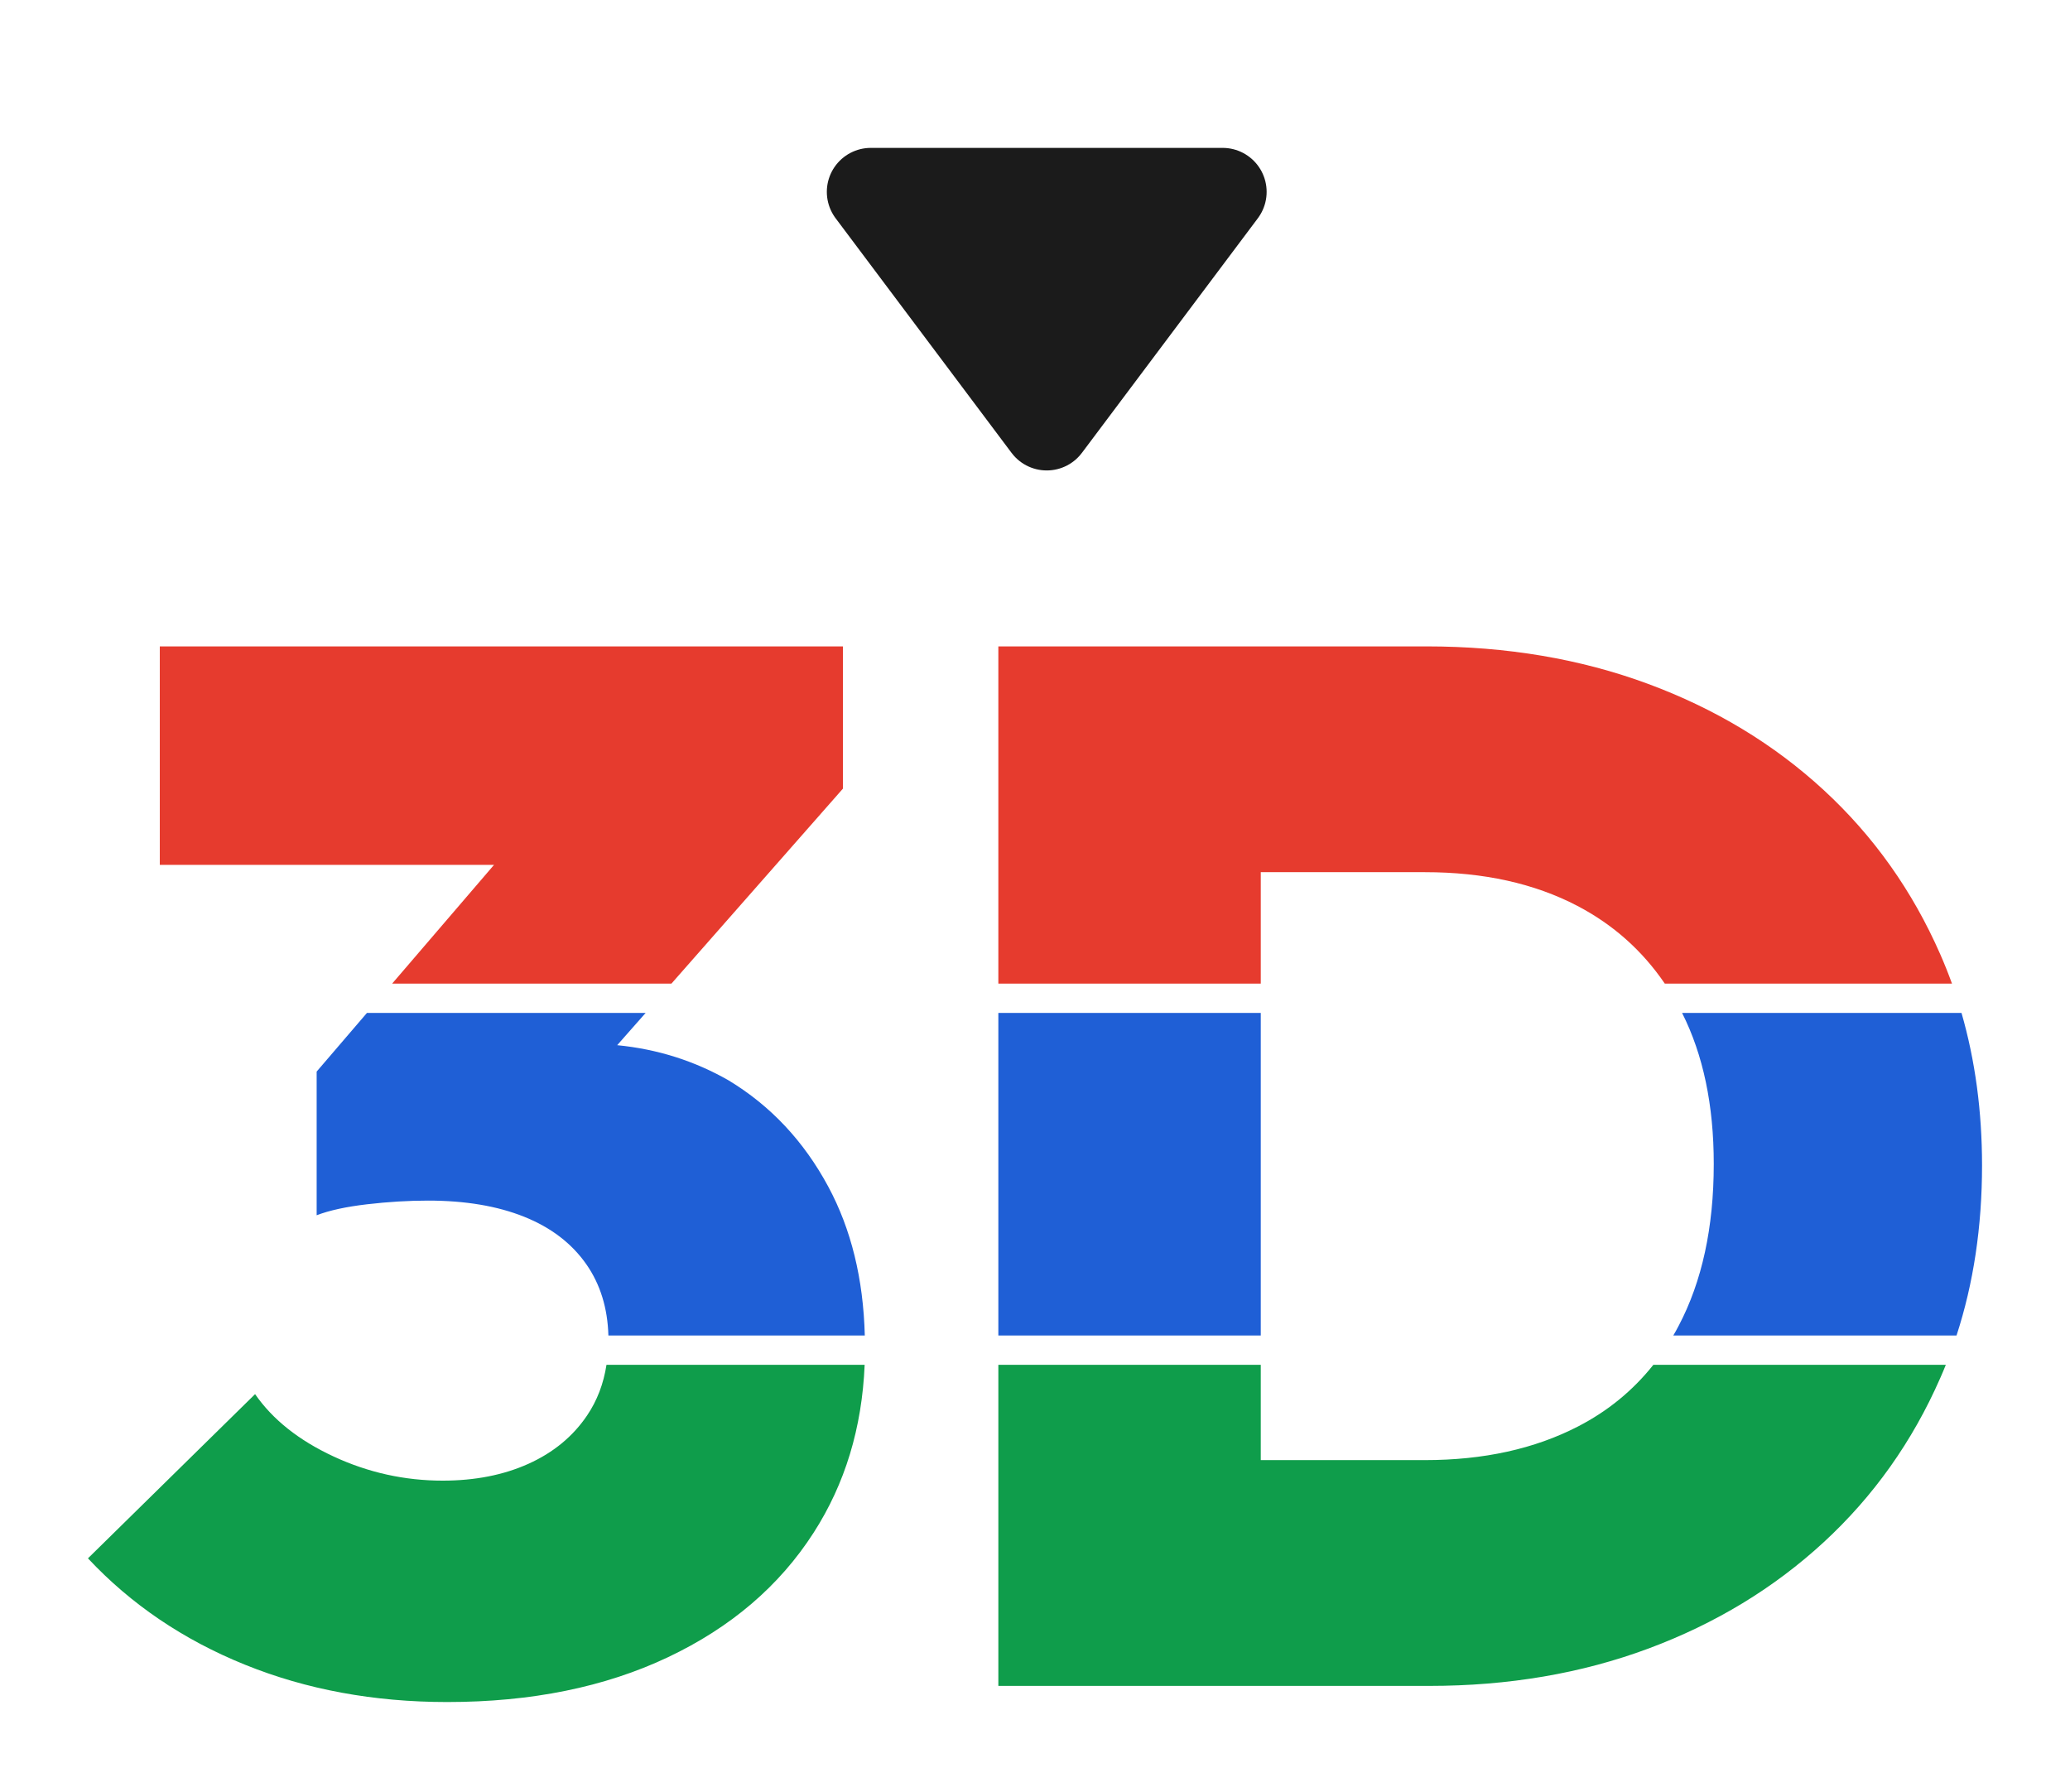
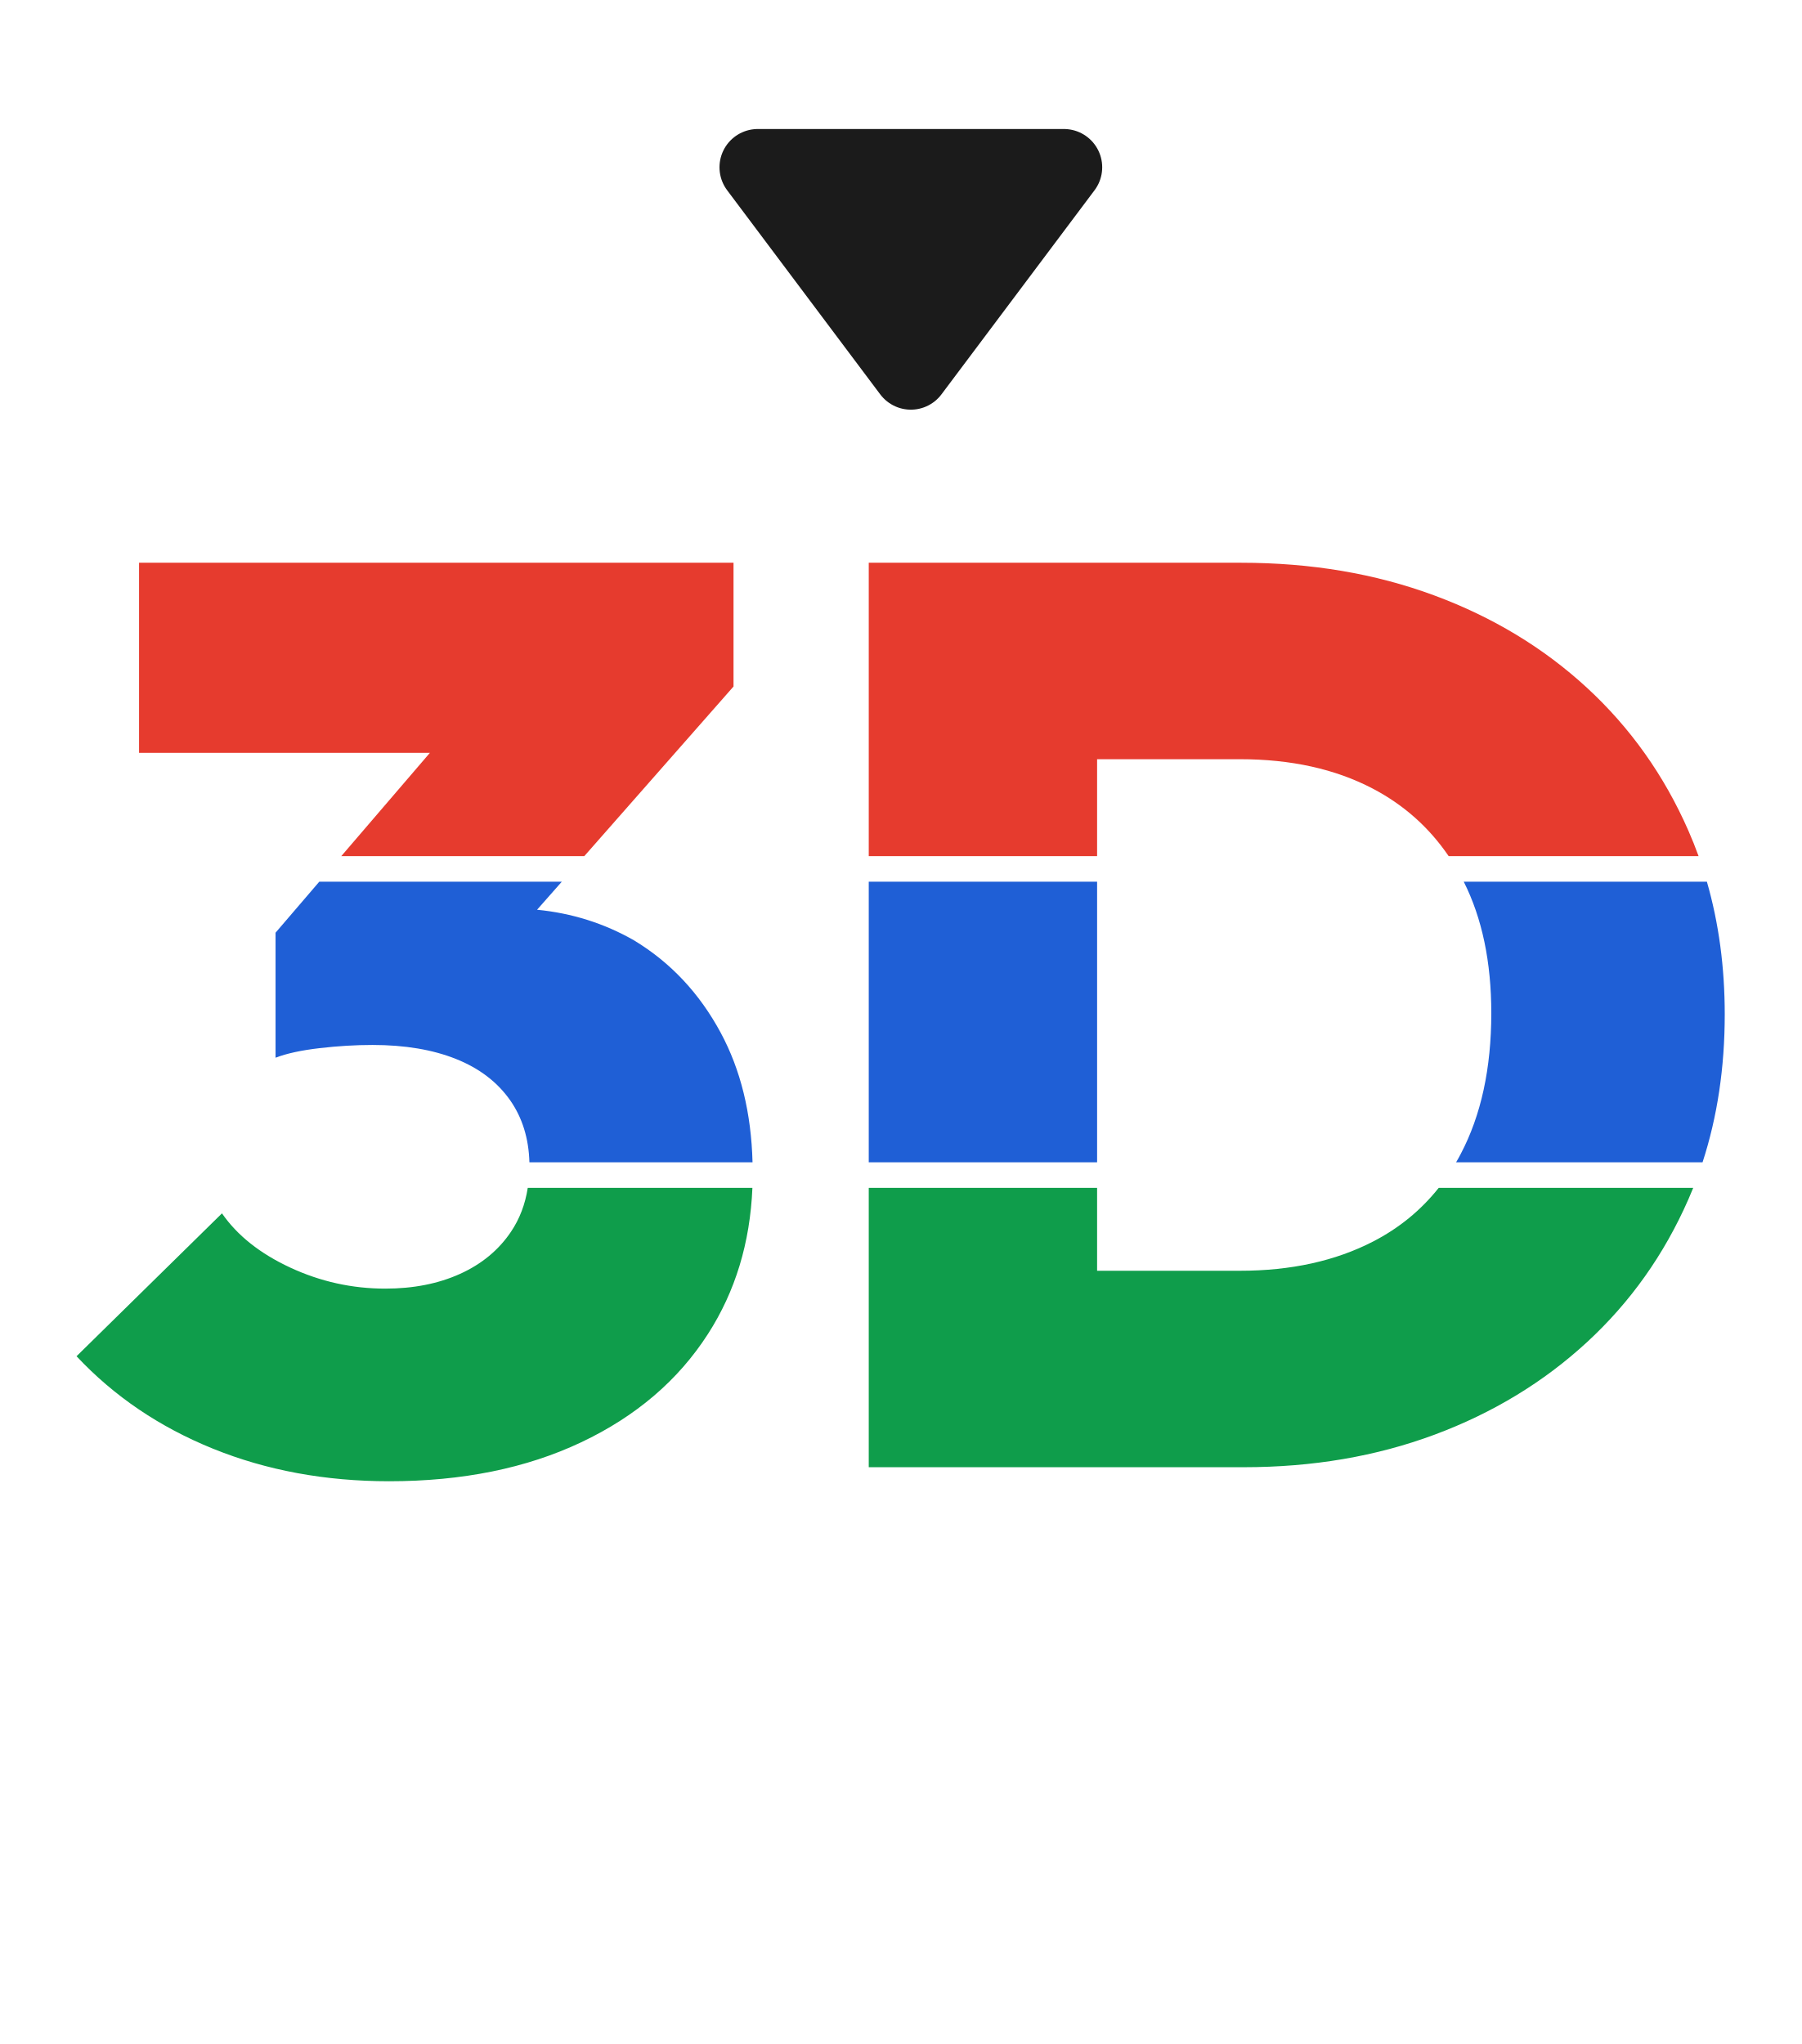
- <svg xmlns="http://www.w3.org/2000/svg" viewBox="-49 -1149 1412 1220" width="141" height="122">
+ <svg xmlns="http://www.w3.org/2000/svg" viewBox="-49 -1149 1412 1600" width="141" height="160">
  <g transform="scale(1,-1)">
    <path fill="#E63B2E" d="M811 555H923Q983 555 1027 532Q1063.5 512.9 1086.6 479H1282.5Q1278.8 489.2 1274.5 499Q1246 564 1195 611Q1144 658 1075 683.5Q1006 709 924 709H632V479H811ZM409 479 526 612V709H60V560H288L218.5 479H409Z" />
    <path fill="#1F5FD6" d="M540.9 239Q539.4 297 516 340.5Q491 387 448 413Q413 433 372 437L391.4 459H201.3L167 419V321Q180 326 201.5 328.5Q223 331 243 331Q281 331 308.5 320Q336 309 351 287.5Q365.2 267.1 366 239H540.9ZM1285.6 239Q1303 292.4 1303 355Q1303 410.4 1289 459H1098.4Q1120 416.1 1120 356Q1120 291 1096 245.5Q1094.3 242.2 1092.4 239H1285.6ZM632 239H811V459H632V239Z" />
    <path fill="#0F9D4B" d="M632 0H926Q1007 0 1075.5 25.5Q1144 51 1195 98Q1246 145 1274.5 210Q1276.5 214.5 1278.3 219H1078.8Q1057.9 192.7 1027.5 177Q983 154 923 154H811V219H632ZM256 -11Q342 -11 406.5 19.5Q471 50 506 104.5Q538.1 154.4 540.8 219H364.7Q361.7 199.6 351.5 184.5Q337 163 311.5 151.5Q286 140 253 140Q214 140 178.5 156.5Q143 173 125 199L11 87Q55 40 118 14.5Q181 -11 256 -11Z" />
    <polygon points="545,1019 785,1019 665,859" fill="#1B1B1B" stroke="#1B1B1B" stroke-width="60" stroke-linejoin="round" />
  </g>
</svg>
